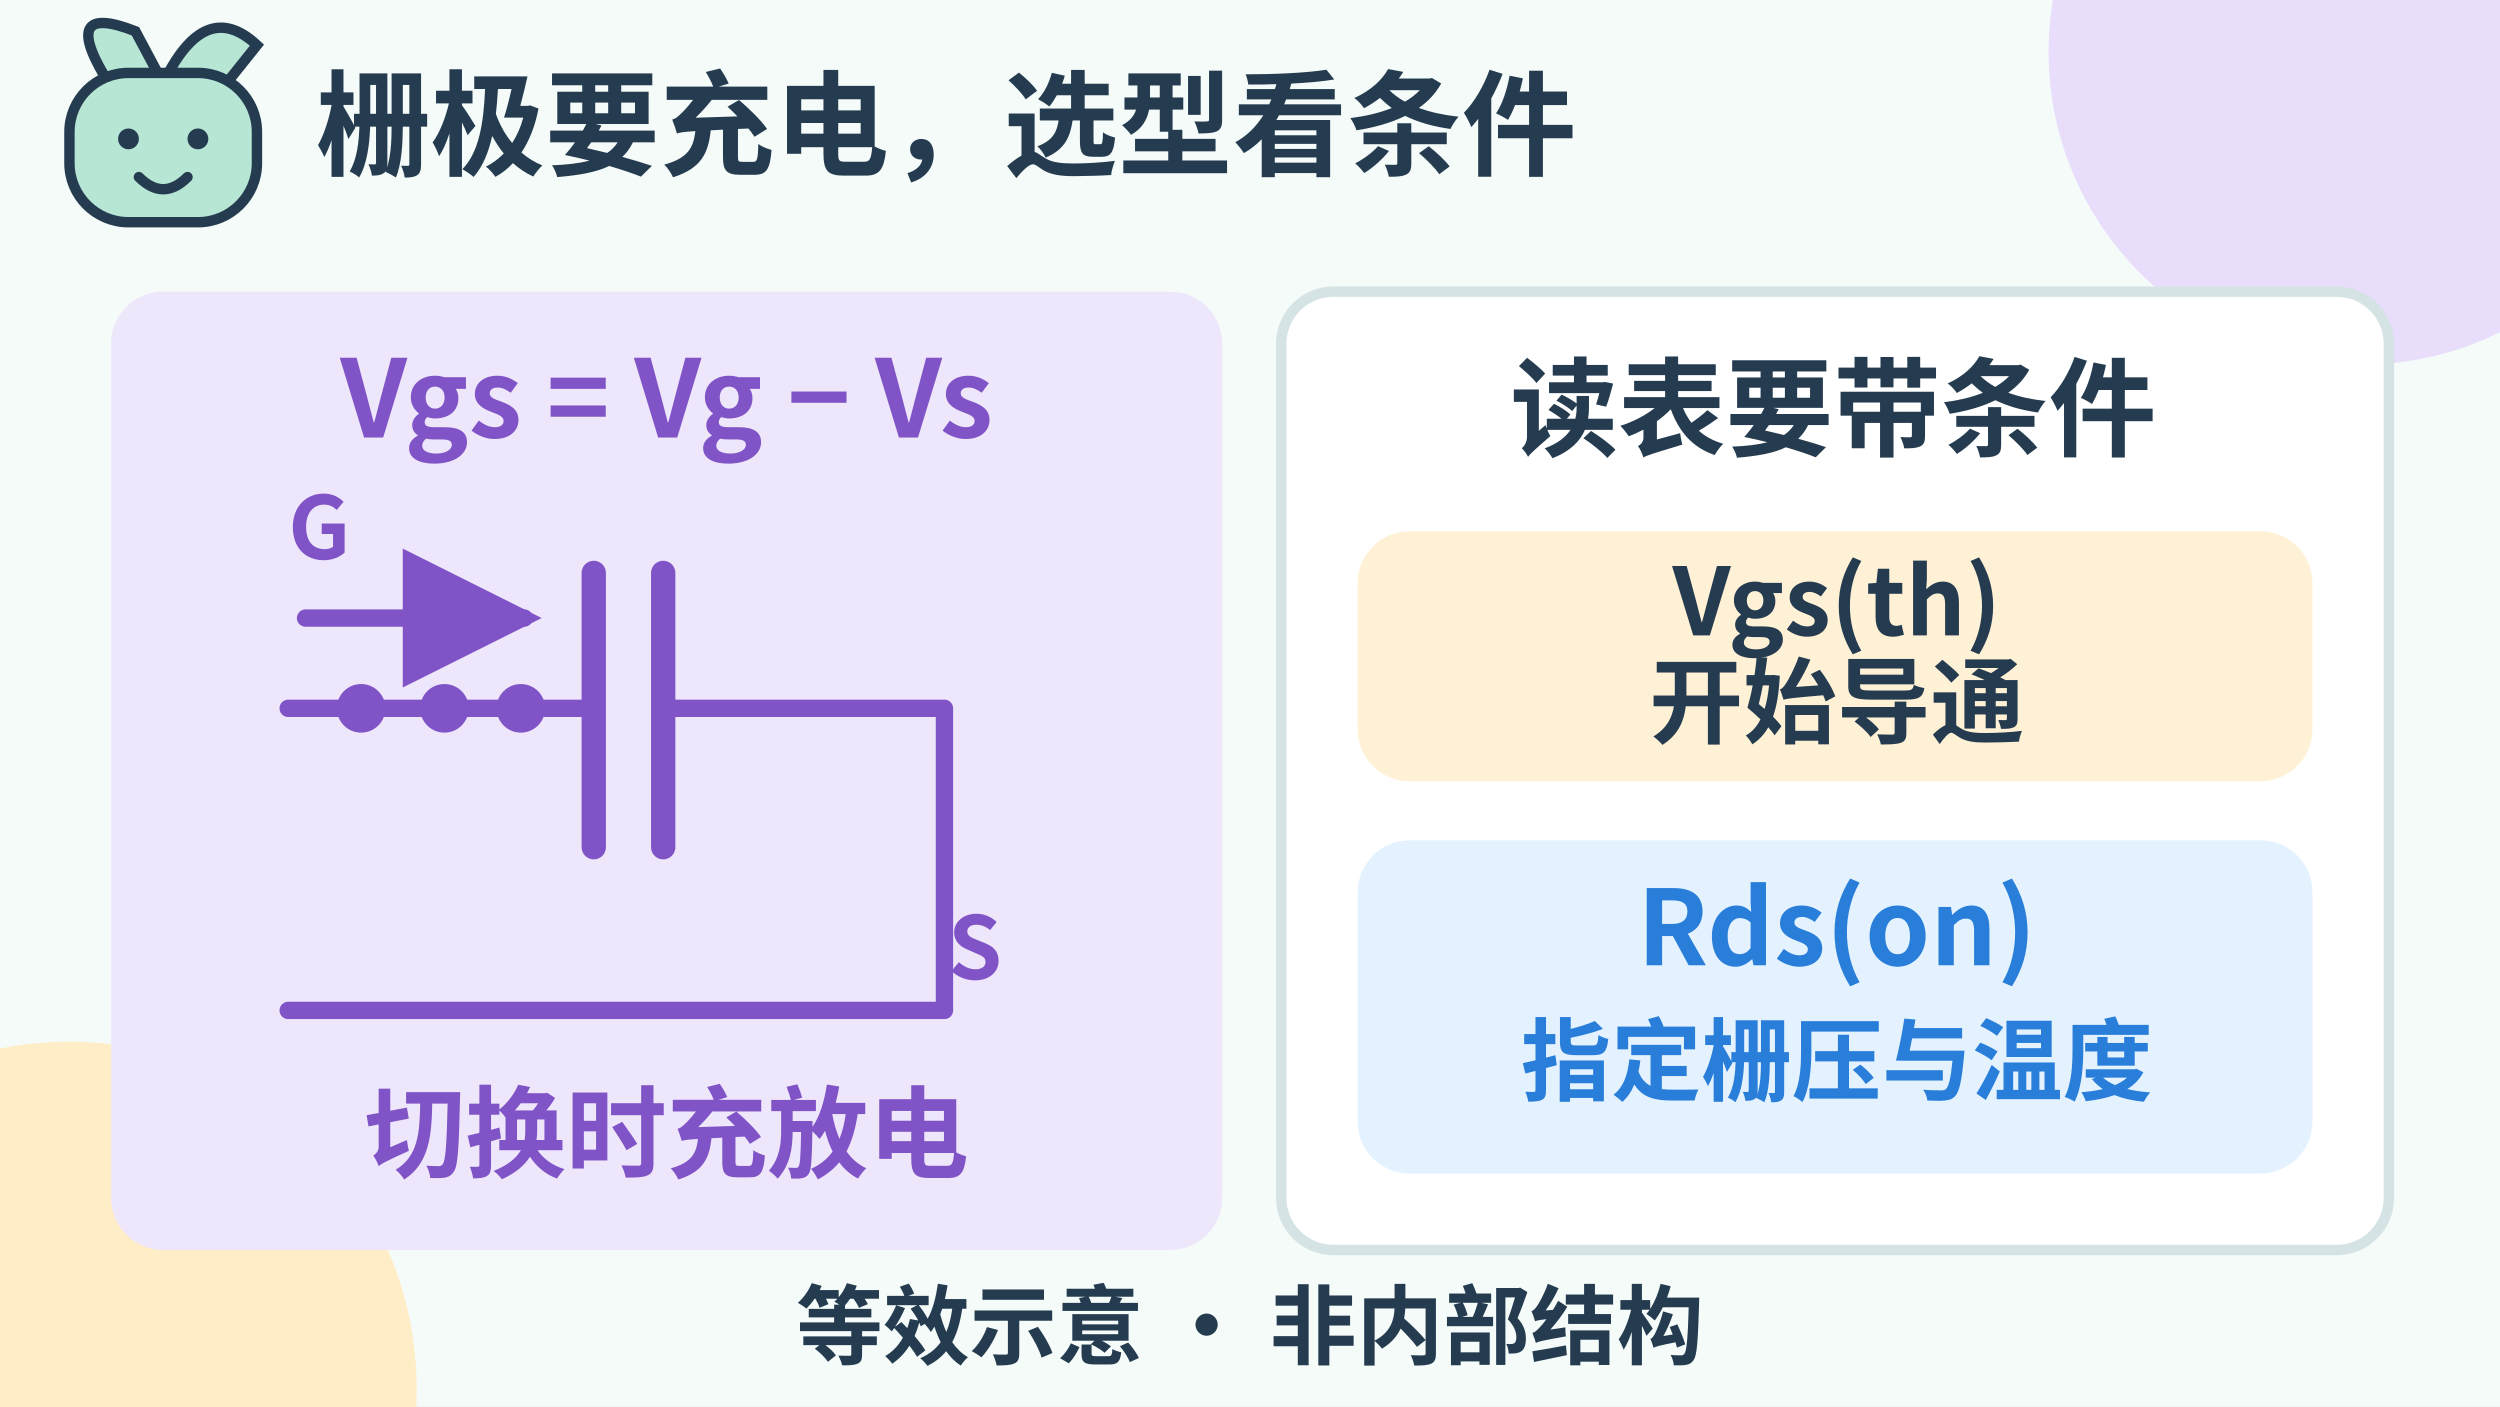
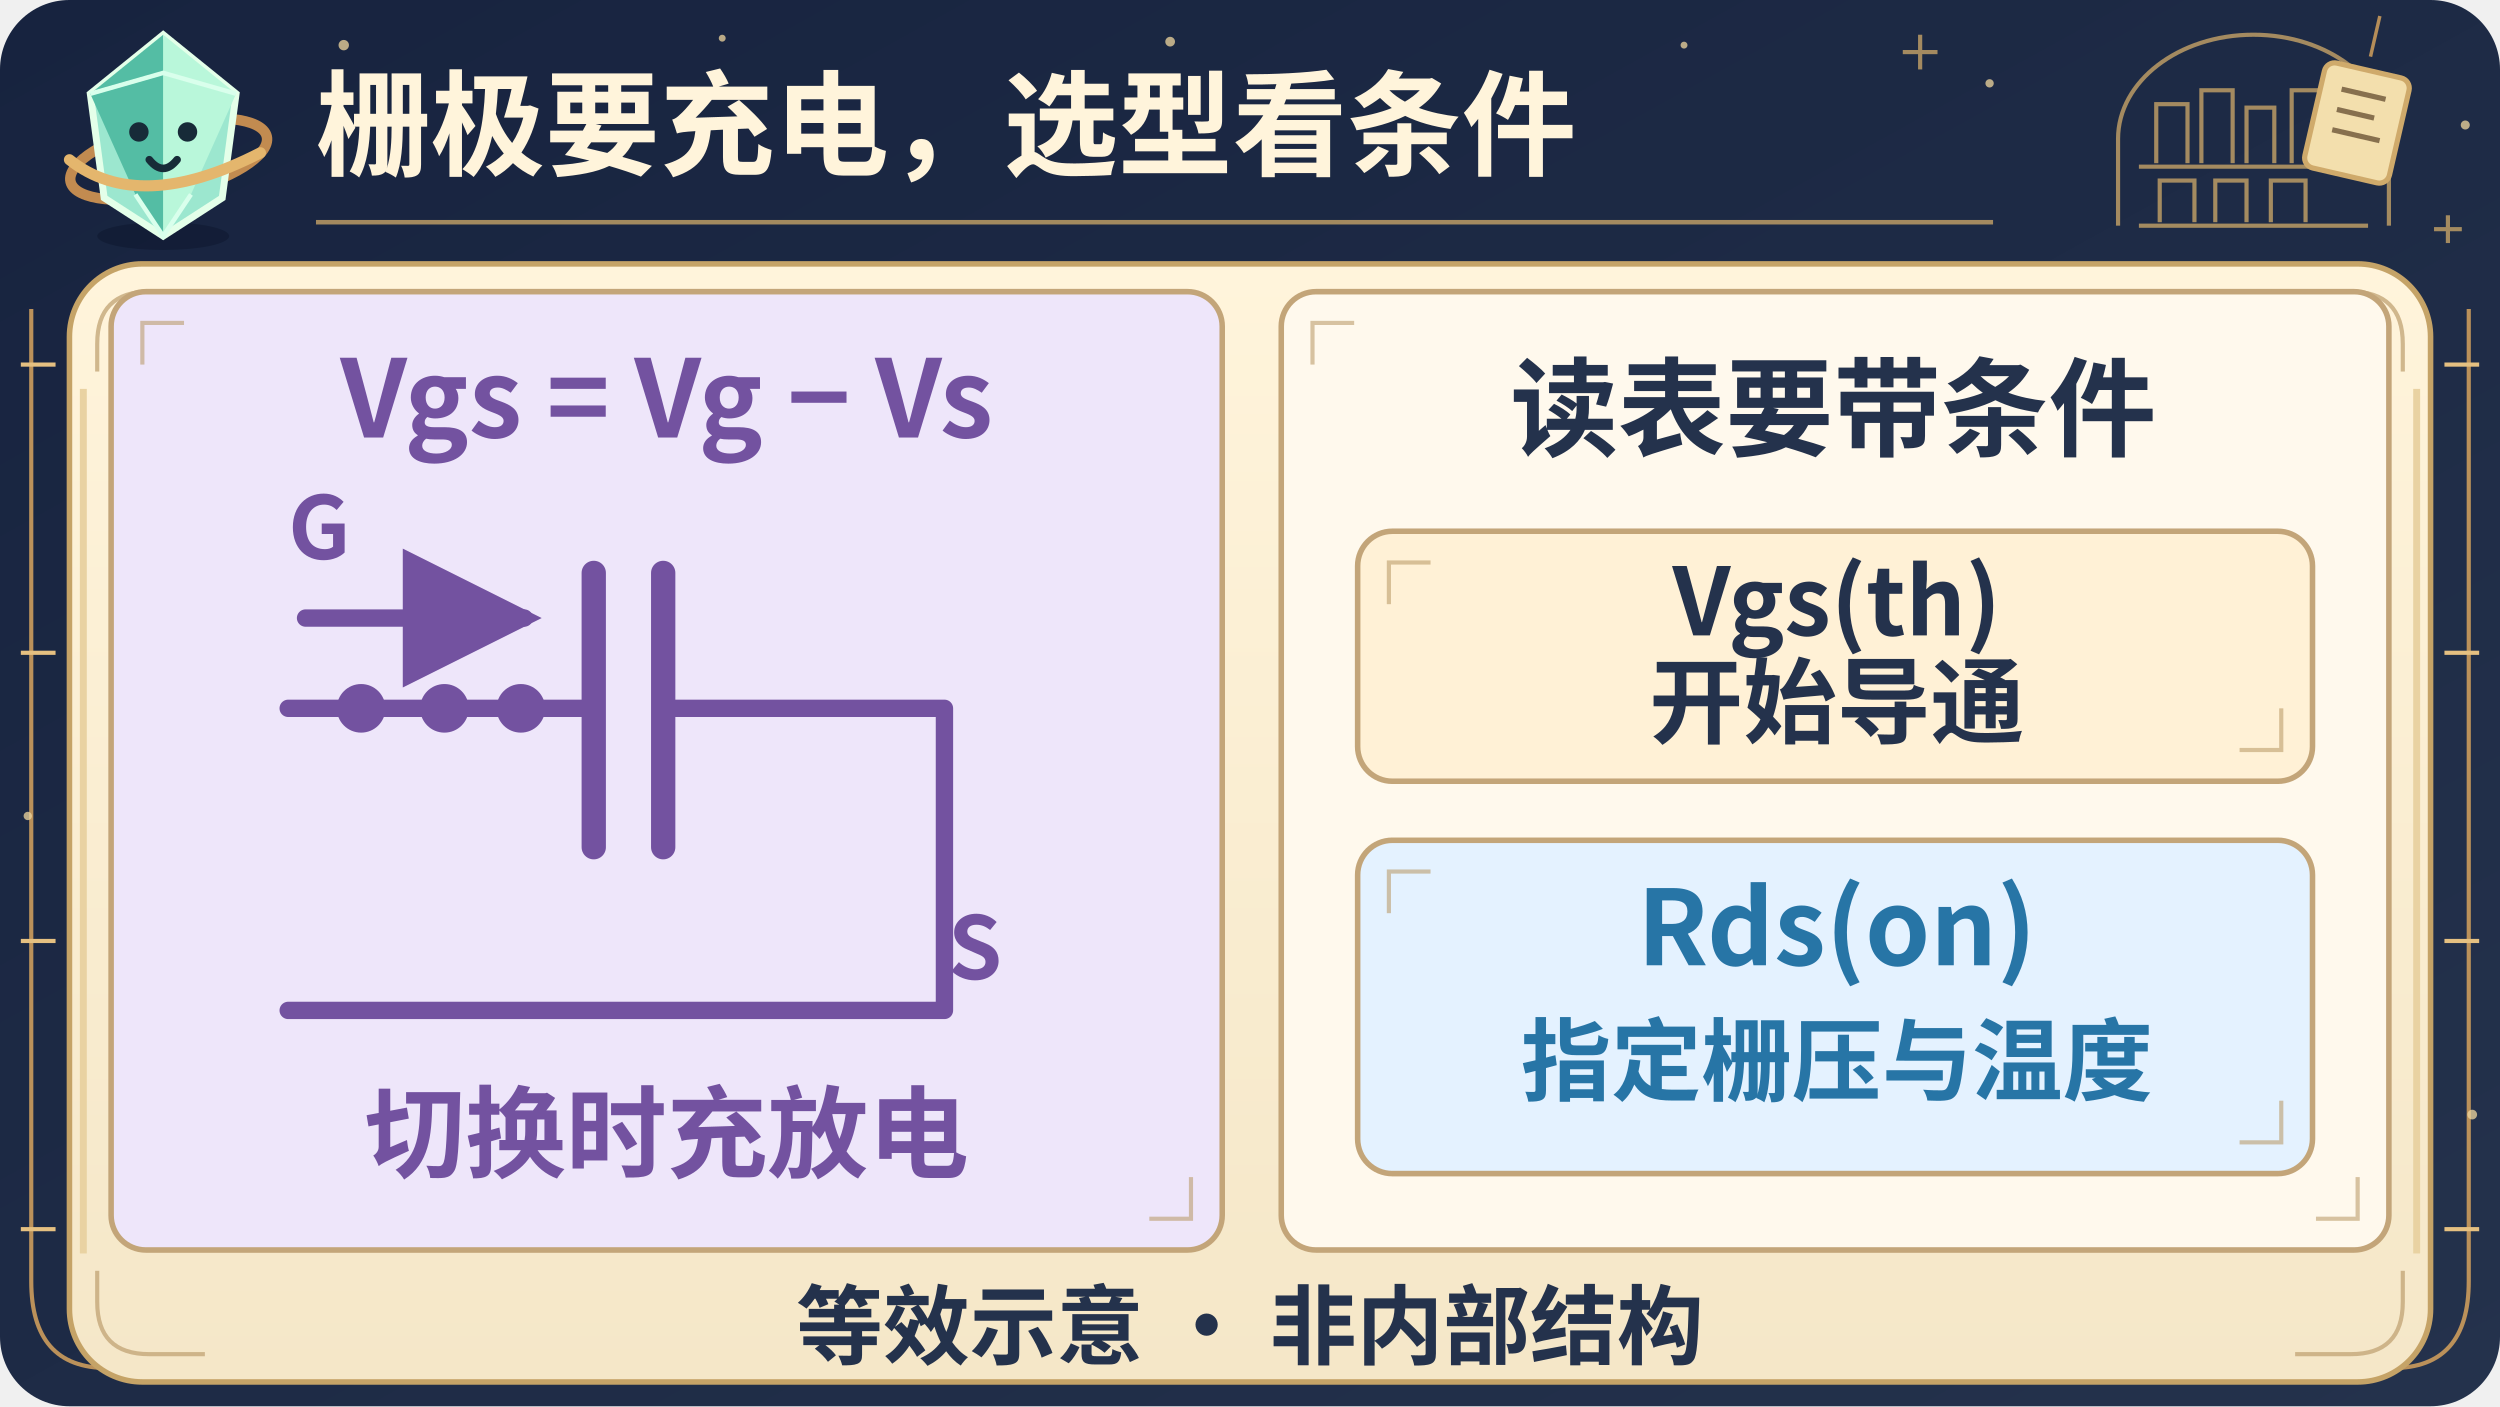
- <svg xmlns="http://www.w3.org/2000/svg" viewBox="0 0 720 405" role="img" aria-label="栅极要充电，选型看条件">
+ <svg xmlns="http://www.w3.org/2000/svg" viewBox="0 0 720 405" role="img" aria-label="栅极要充电，选型看条件" width="720" height="405" aria-describedby="star-workshop-description">
  <defs>
    <marker id="b" markerWidth="9" markerHeight="9" refX="7" refY="4" orient="auto">
-       <path d="M0 0L8 4L0 8Z" fill="#287ed9" />
+       <path d="M0 0L8 4L0 8Z" fill="#2775A6" />
    </marker>
    <marker id="p" markerWidth="9" markerHeight="9" refX="7" refY="4" orient="auto">
-       <path d="M0 0L8 4L0 8Z" fill="#8054c7" />
+       <path d="M0 0L8 4L0 8Z" fill="#7352A0" />
    </marker>
    <marker id="r" markerWidth="9" markerHeight="9" refX="7" refY="4" orient="auto">
-       <path d="M0 0L8 4L0 8Z" fill="#eb735b" />
+       <path d="M0 0L8 4L0 8Z" fill="#BF514A" />
    </marker>
+     <linearGradient id="workshop-night" x1="0" y1="0" x2="1" y2="1">
+       <stop stop-color="#17233F" />
+       <stop offset="1" stop-color="#24324C" />
+     </linearGradient>
+     <linearGradient id="workshop-paper" x1="0" y1="0" x2="0" y2="1">
+       <stop stop-color="#FFF4DB" />
+       <stop offset="1" stop-color="#f5e7c8" />
+     </linearGradient>
  </defs>
  <g font-family="PingFang SC,Noto Sans CJK SC,Microsoft YaHei,sans-serif">
-     <rect x="0" y="0" width="720" height="405" rx="0" fill="#f4fbf8" stroke="none" stroke-width="3" />
-     <circle cx="680" cy="15" r="90" fill="#e8ddfb" />
-     <circle cx="20" cy="400" r="100" fill="#ffedc7" />
-     <g transform="translate(47 43)">
-       <path d="M-15 -18 Q-31 -43 -8 -34 L0 -19 Q12 -44 27 -30 L15 -15" fill="#b7e6d5" stroke="#253c50" stroke-width="3" />
-       <rect x="-27" y="-22" width="54" height="43" rx="17" fill="#b7e6d5" stroke="#253c50" stroke-width="3" />
-       <circle cx="-10" cy="-3" r="3" fill="#253c50" />
-       <circle cx="10" cy="-3" r="3" fill="#253c50" />
-       <path d="M-7 8 Q0 15 7 8" fill="none" stroke="#253c50" stroke-width="3" stroke-linecap="round" />
+     <g id="star-workshop-frame" aria-hidden="true">
+       <rect width="720" height="405" rx="20" fill="url(#workshop-night)" />
+       <path d="M9 89V369Q9 394 31 394H689Q711 394 711 369V89" fill="none" stroke="#bb915a" stroke-width="1.2" />
+       <path d="M6 105H16M6 188H16M6 271H16M6 354H16M704 105H714M704 188H714M704 271H714M704 354H714" stroke="#e5c081" stroke-width="1.2" />
+       <g fill="#f0d79e" opacity=".75">
+         <circle cx="99" cy="13" r="1.5" />
+         <circle cx="208" cy="11" r="1" />
+         <circle cx="337" cy="12" r="1.4" />
+         <circle cx="485" cy="13" r="1" />
+         <circle cx="573" cy="24" r="1.2" />
+         <circle cx="710" cy="36" r="1.3" />
+         <circle cx="8" cy="235" r="1.2" />
+         <circle cx="712" cy="321" r="1.4" />
+       </g>
+       <g stroke="#C5A367" stroke-width="1.2" fill="none" opacity=".8">
+         <path d="M553 10V20M548 15H558M705 62V70M701 66H709" />
+         <path d="M610 65V40A39 30 0 0 1 688 40V65M616 48H682M616 65H682" />
+         <path d="M621 47V30H630V47M634 47V26H643V47M647 47V31H655V47M660 47V26H669V47M622 64V52H632V64M638 64V52H647V64M654 64V52H664V64" />
+       </g>
+       <g transform="translate(680 28) rotate(13)">
+         <path d="M0 -12V-24" stroke="#b58d58" stroke-width="1" />
+         <rect x="-12" y="-8" width="25" height="31" rx="3" fill="#f3dfad" stroke="#cfaa6b" stroke-width="1.5" />
+         <path d="M-6 -1H7M-6 5H5M-6 11H8" stroke="#87704e" stroke-width="1.5" />
+       </g>
+       <path d="M91 64H574" fill="none" stroke="#C5A367" stroke-width="1.3" opacity=".8" />
+       <rect x="20" y="76" width="680" height="322" rx="21" fill="url(#workshop-paper)" stroke="#C5A367" stroke-width="1.6" />
+       <path d="M28 107V99Q28 84 43 84H59M661 84H677Q692 84 692 99V107M28 366V375Q28 390 43 390H59M661 390H677Q692 390 692 375V366" fill="none" stroke="#c4a779" stroke-width="1.2" opacity=".8" />
+       <path d="M24 112V361M696 112V361" stroke="#e9d2a2" stroke-width="2" />
    </g>
-     <text x="91" y="48" font-size="33" fill="#253c50" text-anchor="start" font-weight="600">栅极要充电，选型看条件</text>
-     <rect x="32" y="84" width="320" height="276" rx="15" fill="#eee6fa" stroke="none" stroke-width="3" />
-     <rect x="369" y="84" width="319" height="276" rx="15" fill="#fff" stroke="#d5e3e5" stroke-width="3" />
-     <text x="192" y="126" font-size="31" fill="#8054c7" text-anchor="middle" font-weight="600">Vgs = Vg − Vs</text>
-     <path d="M83 204 L171 204 M191 204 L272 204 L272 291 L83 291" fill="none" stroke="#8054c7" stroke-width="5" stroke-linecap="round" stroke-linejoin="round" />
-     <path d="M171 165 L171 244 M191 165 L191 244" fill="none" stroke="#8054c7" stroke-width="7" stroke-linecap="round" stroke-linejoin="round" />
-     <path d="M88 178 L151 178" fill="none" stroke="#8054c7" stroke-width="5" stroke-linecap="round" stroke-linejoin="round" marker-end="url(#p)" />
-     <circle cx="104" cy="204" r="7" fill="#8054c7" />
-     <circle cx="128" cy="204" r="7" fill="#8054c7" />
-     <circle cx="150" cy="204" r="7" fill="#8054c7" />
-     <text x="83" y="161" font-size="25" fill="#8054c7" text-anchor="start" font-weight="600">G</text>
-     <text x="273" y="282" font-size="25" fill="#8054c7" text-anchor="start" font-weight="600">S</text>
-     <text x="192" y="337" font-size="29" fill="#8054c7" text-anchor="middle" font-weight="600">切换时充放电</text>
-     <text x="528" y="129" font-size="31" fill="#253c50" text-anchor="middle" font-weight="600">读表要带条件</text>
-     <rect x="391" y="153" width="275" height="72" rx="15" fill="#fff1d6" stroke="none" stroke-width="3" />
-     <text x="529" y="183" font-size="27" fill="#253c50" text-anchor="middle" font-weight="600">Vgs(th)</text>
-     <text x="529" y="212" font-size="27" fill="#253c50" text-anchor="middle" font-weight="600">开始导通</text>
-     <rect x="391" y="242" width="275" height="96" rx="15" fill="#e4f2ff" stroke="none" stroke-width="3" />
-     <text x="529" y="278" font-size="30" fill="#287ed9" text-anchor="middle" font-weight="600">Rds(on)</text>
-     <text x="529" y="315" font-size="26" fill="#287ed9" text-anchor="middle" font-weight="600">指定栅压与温度</text>
-     <text x="360" y="391" font-size="25" fill="#253c50" text-anchor="middle" font-weight="600">等效示意 · 非内部结构</text>
+     <text x="91" y="48" font-size="33" fill="#FFF4DB" text-anchor="start" font-weight="650">栅极要充电，选型看条件</text>
+     <rect x="32" y="84" width="320" height="276" rx="10" fill="#eee6fa" stroke="#c3a579" stroke-width="1.6" />
+     <path d="M41 105V93H53 M331 351H343V339" stroke="#b79661" stroke-width="1.2" fill="none" opacity=".55" aria-hidden="true" />
+     <rect x="369" y="84" width="319" height="276" rx="10" fill="#fff9ed" stroke="#c3a579" stroke-width="1.6" />
+     <path d="M378 105V93H390 M667 351H679V339" stroke="#b79661" stroke-width="1.2" fill="none" opacity=".55" aria-hidden="true" />
+     <text x="192" y="126" font-size="31" fill="#7352A0" text-anchor="middle" font-weight="600">Vgs = Vg − Vs</text>
+     <path d="M83 204 L171 204 M191 204 L272 204 L272 291 L83 291" fill="none" stroke="#7352A0" stroke-width="5" stroke-linecap="round" stroke-linejoin="round" />
+     <path d="M171 165 L171 244 M191 165 L191 244" fill="none" stroke="#7352A0" stroke-width="7" stroke-linecap="round" stroke-linejoin="round" />
+     <path d="M88 178 L151 178" fill="none" stroke="#7352A0" stroke-width="5" stroke-linecap="round" stroke-linejoin="round" marker-end="url(#p)" />
+     <circle cx="104" cy="204" r="7" fill="#7352A0" />
+     <circle cx="128" cy="204" r="7" fill="#7352A0" />
+     <circle cx="150" cy="204" r="7" fill="#7352A0" />
+     <text x="83" y="161" font-size="25" fill="#7352A0" text-anchor="start" font-weight="600">G</text>
+     <text x="273" y="282" font-size="25" fill="#7352A0" text-anchor="start" font-weight="600">S</text>
+     <text x="192" y="337" font-size="29" fill="#7352A0" text-anchor="middle" font-weight="600">切换时充放电</text>
+     <text x="528" y="129" font-size="31" fill="#24324C" text-anchor="middle" font-weight="600">读表要带条件</text>
+     <rect x="391" y="153" width="275" height="72" rx="10" fill="#fff1d6" stroke="#c3a579" stroke-width="1.6" />
+     <path d="M400 174V162H412 M645 216H657V204" stroke="#b79661" stroke-width="1.2" fill="none" opacity=".55" aria-hidden="true" />
+     <text x="529" y="183" font-size="27" fill="#24324C" text-anchor="middle" font-weight="600">Vgs(th)</text>
+     <text x="529" y="212" font-size="27" fill="#24324C" text-anchor="middle" font-weight="600">开始导通</text>
+     <rect x="391" y="242" width="275" height="96" rx="10" fill="#e4f2ff" stroke="#c3a579" stroke-width="1.6" />
+     <path d="M400 263V251H412 M645 329H657V317" stroke="#b79661" stroke-width="1.2" fill="none" opacity=".55" aria-hidden="true" />
+     <text x="529" y="278" font-size="30" fill="#2775A6" text-anchor="middle" font-weight="600">Rds(on)</text>
+     <text x="529" y="315" font-size="26" fill="#2775A6" text-anchor="middle" font-weight="600">指定栅压与温度</text>
+     <text x="360" y="391" font-size="25" fill="#24324C" text-anchor="middle" font-weight="600">等效示意 · 非内部结构</text>
+     <g id="star-workshop-lantern" transform="translate(47 39)">
+       <ellipse cx="0" cy="29" rx="19" ry="4" fill="#091329" opacity=".42" />
+       <ellipse cx="0" cy="7" rx="29" ry="10" transform="rotate(-13)" fill="none" stroke="#c28b50" stroke-width="3" />
+       <path d="M0 -29L21 -12L17 18L0 29L-17 18L-21 -12Z" fill="#9ce7cf" stroke="#e4ffe9" stroke-width="2" />
+       <path d="M0 -29L-21 -12L-8 17L0 29Z" fill="#54bda4" />
+       <path d="M0 -29L21 -12L8 17L0 29Z" fill="#b9f7da" />
+       <path d="M-21 -12L0 -18L21 -12M-8 17L0 29L8 17" fill="none" stroke="#d9ffec" stroke-width="1.3" />
+       <circle cx="-7" cy="-1" r="2.8" fill="#172b38" />
+       <circle cx="7" cy="-1" r="2.8" fill="#172b38" />
+       <path d="M-4 7Q0 12 4 7" fill="none" stroke="#172b38" stroke-width="2.2" stroke-linecap="round" />
+       <path d="M-27 7Q-7 23 28 5" fill="none" stroke="#e4b66d" stroke-width="3.2" stroke-linecap="round" />
+     </g>
  </g>
</svg>
